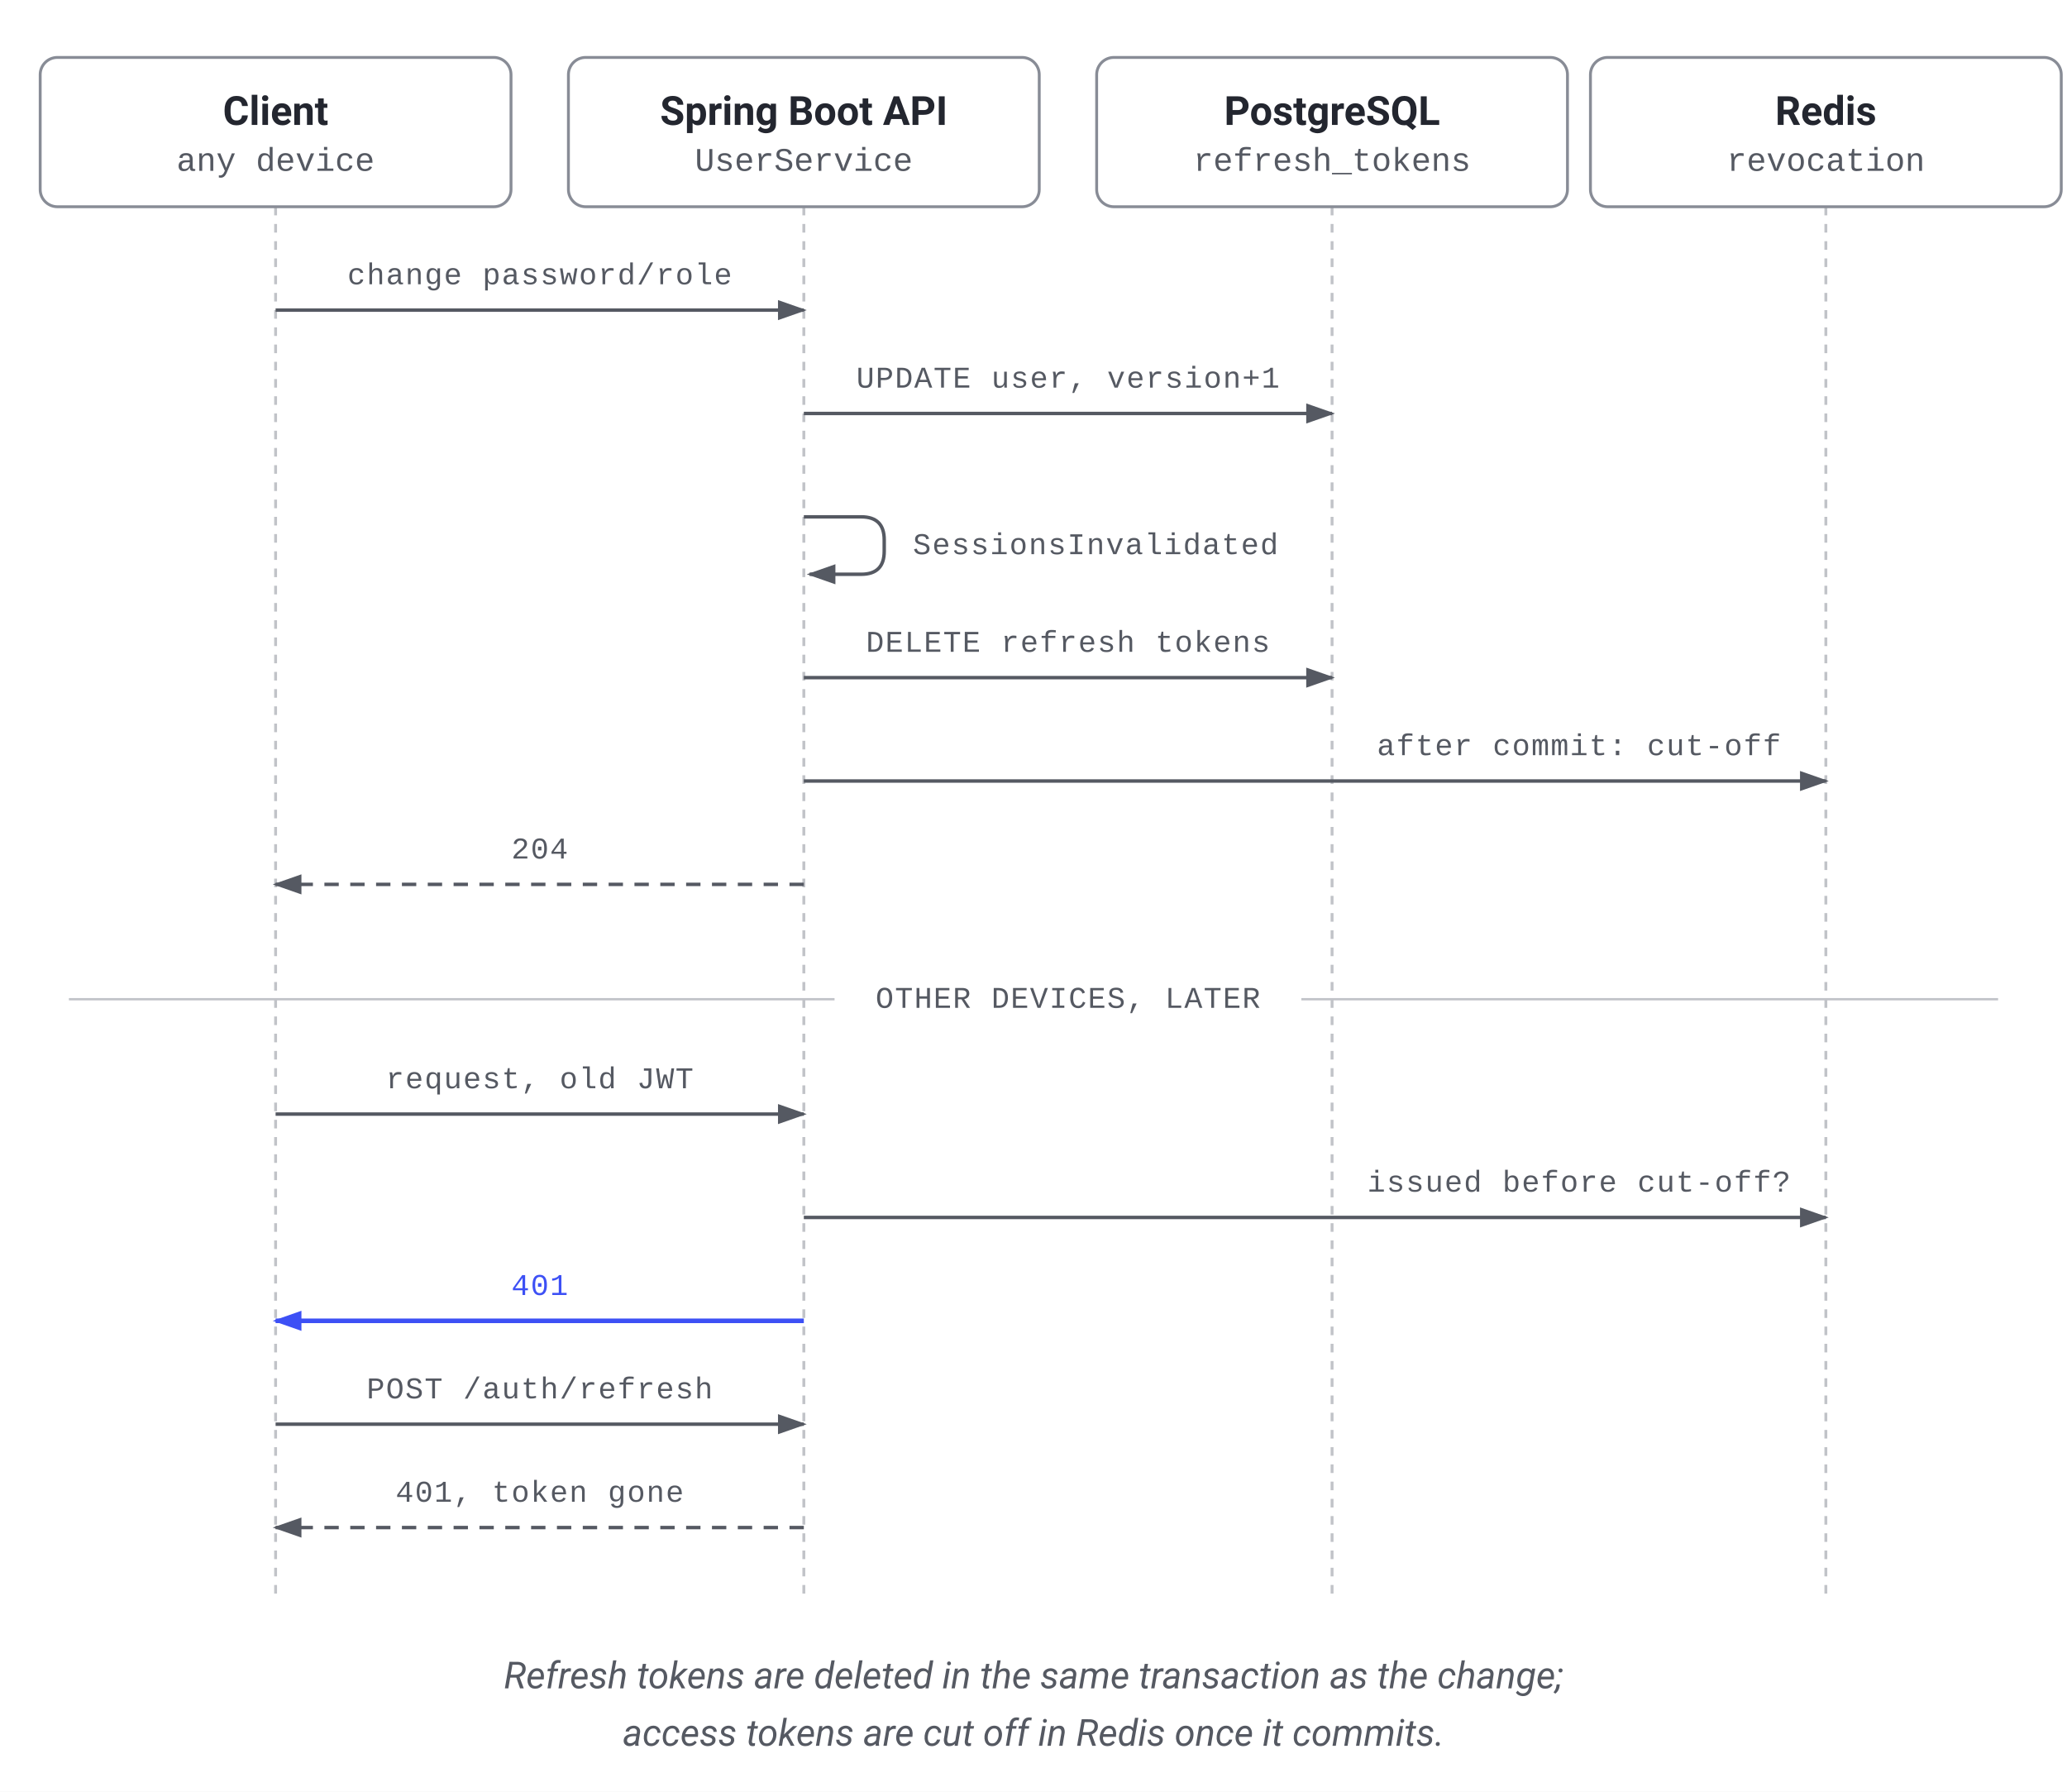
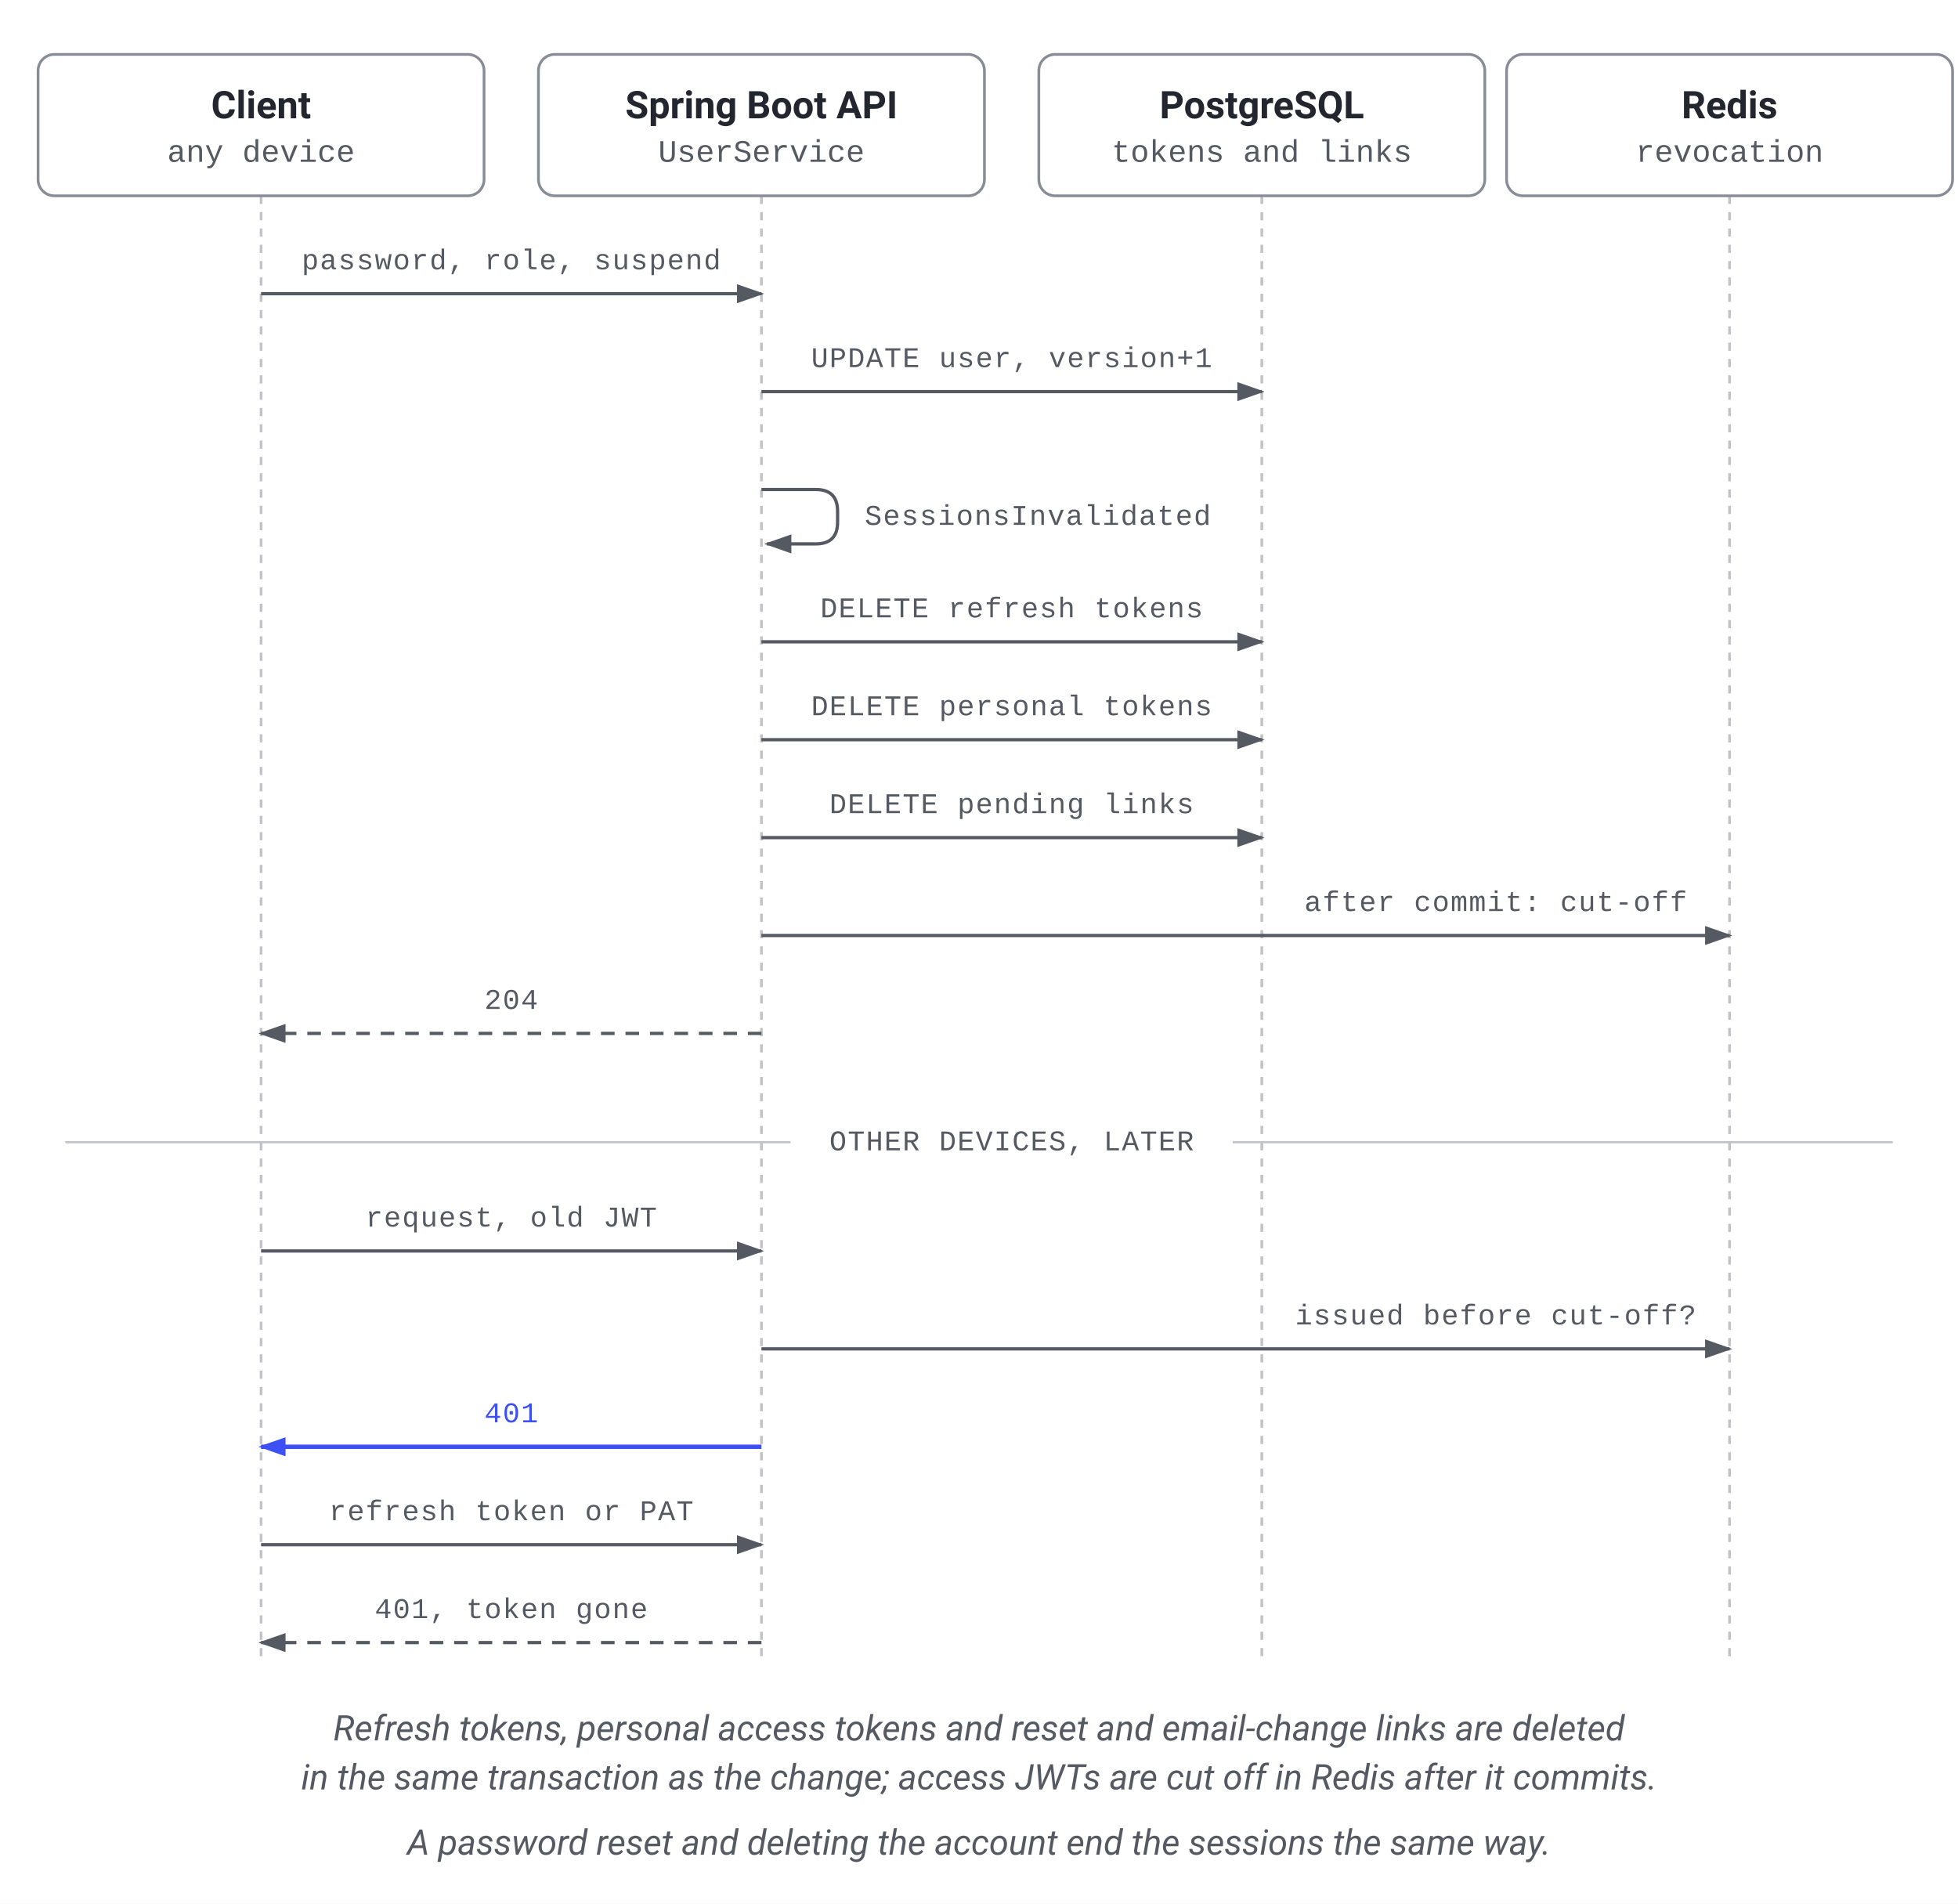
- <svg xmlns="http://www.w3.org/2000/svg" viewBox="0 0 720 624" width="720" height="624" role="img" aria-labelledby="session-invalidation-title session-invalidation-desc">
+ <svg xmlns="http://www.w3.org/2000/svg" viewBox="0 0 720 700" width="720" height="700" role="img" aria-labelledby="session-invalidation-title session-invalidation-desc">
  <defs>
    <style>
text{font-family:-apple-system, BlinkMacSystemFont, 'Segoe UI', Roboto, 'Helvetica Neue', Arial, 'Noto Sans', sans-serif} .mono{font-family:ui-monospace, SFMono-Regular, Menlo, Monaco, Consolas, 'Liberation Mono', 'Courier New', monospace}
.name{fill:#23262f;font-size:14px;font-weight:600}
.sub{fill:#555962;font-size:11.5px}
.lbl{fill:#555962;font-size:10.5px;letter-spacing:.04em}
.lbl-accent{fill:#3d50f5;font-size:10.5px;letter-spacing:.04em}
.tag{fill:#555962;font-size:8.5px;letter-spacing:.1em}
.note{fill:#555962;font-size:13px;font-style:italic}
.bg,.mask{fill:#ffffff} .mask-zone{fill:#f6f7f9}
.box{fill:#ffffff;stroke:#888c96;stroke-width:1}
.box-focal{fill:#eff1fe;stroke:#3d50f5;stroke-width:1.5}
.box-ext{fill:#ffffff;stroke:#888c96;stroke-width:1;stroke-dasharray:4 3}
.zone{fill:#f6f7f9;stroke:#c1c3c8;stroke-width:.8}
.frame{fill:none;stroke:#888c96;stroke-width:.8}
.chip{fill:none;stroke:#c1c3c8;stroke-width:.8}
.w{fill:none;stroke:#555962;stroke-width:1.2}
.w-accent{fill:none;stroke:#3d50f5;stroke-width:1.6}
.dash{stroke-dasharray:5 4}
.life{stroke:#c1c3c8;stroke-width:1;stroke-dasharray:3 3}
.sep{stroke:#c1c3c8;stroke-width:.8}
.m{fill:#555962} .m-accent{fill:#3d50f5} .m-open{fill:none;stroke:#555962;stroke-width:1.2}
.dot{fill:#23262f}
</style>
    <marker id="a" markerWidth="10" markerHeight="7" refX="9" refY="3.5" orient="auto" markerUnits="userSpaceOnUse">
      <polygon class="m" points="0 0, 10 3.5, 0 7" />
    </marker>
    <marker id="a-accent" markerWidth="10" markerHeight="7" refX="9" refY="3.5" orient="auto" markerUnits="userSpaceOnUse">
      <polygon class="m-accent" points="0 0, 10 3.5, 0 7" />
    </marker>
    <marker id="a-open" markerWidth="10" markerHeight="7" refX="9" refY="3.5" orient="auto" markerUnits="userSpaceOnUse">
      <polyline class="m-open" points="0 0, 10 3.5, 0 7" />
    </marker>
  </defs>
  <rect class="bg" width="100%" height="100%" />
-   <line class="life" x1="96" y1="72" x2="96" y2="556" />
-   <line class="life" x1="280" y1="72" x2="280" y2="556" />
-   <line class="life" x1="464" y1="72" x2="464" y2="556" />
-   <line class="life" x1="636" y1="72" x2="636" y2="556" />
+   <line class="life" x1="96" y1="72" x2="96" y2="612" />
+   <line class="life" x1="280" y1="72" x2="280" y2="612" />
+   <line class="life" x1="464" y1="72" x2="464" y2="612" />
+   <line class="life" x1="636" y1="72" x2="636" y2="612" />
  <path class="w" d="M96,108 L280,108" marker-end="url(#a)" />
  <path class="w" d="M280,144 L464,144" marker-end="url(#a)" />
  <path class="w" d="M280,180 L300,180 Q308,180 308,188 L308,192 Q308,200 300,200 L282,200" marker-end="url(#a)" />
  <path class="w" d="M280,236 L464,236" marker-end="url(#a)" />
-   <path class="w" d="M280,272 L636,272" marker-end="url(#a)" />
-   <path class="w dash" d="M280,308 L96,308" marker-end="url(#a)" />
-   <line class="sep" x1="24" y1="348" x2="290.7" y2="348" />
-   <line class="sep" x1="453.3" y1="348" x2="696" y2="348" />
-   <path class="w" d="M96,388 L280,388" marker-end="url(#a)" />
-   <path class="w" d="M280,424 L636,424" marker-end="url(#a)" />
-   <path class="w-accent" d="M280,460 L96,460" marker-end="url(#a-accent)" />
-   <path class="w" d="M96,496 L280,496" marker-end="url(#a)" />
-   <path class="w dash" d="M280,532 L96,532" marker-end="url(#a)" />
-   <rect class="mask" x="115.7" y="90.6" width="144.6" height="11.6" rx="2" />
-   <text class="lbl mono" x="188.0" y="99" text-anchor="middle">change password/role</text>
+   <path class="w" d="M280,272 L464,272" marker-end="url(#a)" />
+   <path class="w" d="M280,308 L464,308" marker-end="url(#a)" />
+   <path class="w" d="M280,344 L636,344" marker-end="url(#a)" />
+   <path class="w dash" d="M280,380 L96,380" marker-end="url(#a)" />
+   <line class="sep" x1="24" y1="420" x2="290.7" y2="420" />
+   <line class="sep" x1="453.3" y1="420" x2="696" y2="420" />
+   <path class="w" d="M96,460 L280,460" marker-end="url(#a)" />
+   <path class="w" d="M280,496 L636,496" marker-end="url(#a)" />
+   <path class="w-accent" d="M280,532 L96,532" marker-end="url(#a-accent)" />
+   <path class="w" d="M96,568 L280,568" marker-end="url(#a)" />
+   <path class="w dash" d="M280,604 L96,604" marker-end="url(#a)" />
+   <rect class="mask" x="105.3" y="90.6" width="165.4" height="11.6" rx="2" />
+   <text class="lbl mono" x="188.0" y="99" text-anchor="middle">password, role, suspend</text>
  <rect class="mask" x="292.8" y="126.6" width="158.5" height="11.6" rx="2" />
  <text class="lbl mono" x="372.0" y="135" text-anchor="middle">UPDATE user, version+1</text>
  <rect class="mask" x="315.0" y="184.6" width="137.7" height="11.6" rx="2" />
  <text class="lbl mono" x="318" y="193.0" text-anchor="start">SessionsInvalidated</text>
  <rect class="mask" x="296.2" y="218.6" width="151.5" height="11.6" rx="2" />
  <text class="lbl mono" x="372.0" y="227" text-anchor="middle">DELETE refresh tokens</text>
-   <rect class="mask" x="474.2" y="254.6" width="151.5" height="11.6" rx="2" />
-   <text class="lbl mono" x="550" y="263" text-anchor="middle">after commit: cut-off</text>
-   <rect class="mask" x="174.6" y="290.6" width="26.8" height="11.6" rx="2" />
-   <text class="lbl mono" x="188.0" y="299" text-anchor="middle">204</text>
-   <rect class="mask" x="299.7" y="342.6" width="144.6" height="11.6" rx="2" />
-   <text class="lbl mono" x="372" y="351" text-anchor="middle">OTHER DEVICES, LATER</text>
-   <rect class="mask" x="129.6" y="370.6" width="116.9" height="11.6" rx="2" />
-   <text class="lbl mono" x="188.0" y="379" text-anchor="middle">request, old JWT</text>
-   <rect class="mask" x="470.8" y="406.6" width="158.5" height="11.6" rx="2" />
-   <text class="lbl mono" x="550" y="415" text-anchor="middle">issued before cut-off?</text>
-   <rect class="mask" x="174.6" y="442.6" width="26.8" height="11.6" rx="2" />
-   <text class="lbl-accent mono" x="188.0" y="451" text-anchor="middle">401</text>
-   <rect class="mask" x="122.6" y="478.6" width="130.7" height="11.6" rx="2" />
-   <text class="lbl mono" x="188.0" y="487" text-anchor="middle">POST /auth/refresh</text>
-   <rect class="mask" x="133.0" y="514.6" width="110.0" height="11.6" rx="2" />
-   <text class="lbl mono" x="188.0" y="523" text-anchor="middle">401, token gone</text>
-   <text class="note" x="360" y="588" text-anchor="middle">Refresh tokens are deleted in the same transaction as the change;</text>
-   <text class="note" x="360" y="608" text-anchor="middle">access tokens are cut off in Redis once it commits.</text>
+   <rect class="mask" x="292.8" y="254.6" width="158.5" height="11.6" rx="2" />
+   <text class="lbl mono" x="372.0" y="263" text-anchor="middle">DELETE personal tokens</text>
+   <rect class="mask" x="299.7" y="290.6" width="144.6" height="11.6" rx="2" />
+   <text class="lbl mono" x="372.0" y="299" text-anchor="middle">DELETE pending links</text>
+   <rect class="mask" x="474.2" y="326.6" width="151.5" height="11.6" rx="2" />
+   <text class="lbl mono" x="550" y="335" text-anchor="middle">after commit: cut-off</text>
+   <rect class="mask" x="174.6" y="362.6" width="26.8" height="11.6" rx="2" />
+   <text class="lbl mono" x="188.0" y="371" text-anchor="middle">204</text>
+   <rect class="mask" x="299.7" y="414.6" width="144.6" height="11.6" rx="2" />
+   <text class="lbl mono" x="372" y="423" text-anchor="middle">OTHER DEVICES, LATER</text>
+   <rect class="mask" x="129.6" y="442.6" width="116.9" height="11.6" rx="2" />
+   <text class="lbl mono" x="188.0" y="451" text-anchor="middle">request, old JWT</text>
+   <rect class="mask" x="470.8" y="478.6" width="158.5" height="11.6" rx="2" />
+   <text class="lbl mono" x="550" y="487" text-anchor="middle">issued before cut-off?</text>
+   <rect class="mask" x="174.6" y="514.6" width="26.8" height="11.6" rx="2" />
+   <text class="lbl-accent mono" x="188.0" y="523" text-anchor="middle">401</text>
+   <rect class="mask" x="115.7" y="550.6" width="144.6" height="11.6" rx="2" />
+   <text class="lbl mono" x="188.0" y="559" text-anchor="middle">refresh token or PAT</text>
+   <rect class="mask" x="133.0" y="586.6" width="110.0" height="11.6" rx="2" />
+   <text class="lbl mono" x="188.0" y="595" text-anchor="middle">401, token gone</text>
+   <text class="note" x="360" y="640" text-anchor="middle">Refresh tokens, personal access tokens and reset and email-change links are deleted</text>
+   <text class="note" x="360" y="658" text-anchor="middle">in the same transaction as the change; access JWTs are cut off in Redis after it commits.</text>
+   <text class="note" x="360" y="682" text-anchor="middle">A password reset and deleting the account end the sessions the same way.</text>
  <rect class="mask" x="14.0" y="20" width="164" height="52" rx="6" />
  <rect class="box" x="14.0" y="20" width="164" height="52" rx="6" />
  <text class="name" x="96.0" y="43.5" text-anchor="middle">Client</text>
  <text class="sub mono" x="96.0" y="59.5" text-anchor="middle">any device</text>
  <rect class="mask" x="198.0" y="20" width="164" height="52" rx="6" />
  <rect class="box" x="198.0" y="20" width="164" height="52" rx="6" />
  <text class="name" x="280.0" y="43.5" text-anchor="middle">Spring Boot API</text>
  <text class="sub mono" x="280.0" y="59.5" text-anchor="middle">UserService</text>
  <rect class="mask" x="382.0" y="20" width="164" height="52" rx="6" />
  <rect class="box" x="382.0" y="20" width="164" height="52" rx="6" />
  <text class="name" x="464.0" y="43.5" text-anchor="middle">PostgreSQL</text>
-   <text class="sub mono" x="464.0" y="59.5" text-anchor="middle">refresh_tokens</text>
+   <text class="sub mono" x="464.0" y="59.5" text-anchor="middle">tokens and links</text>
  <rect class="mask" x="554.0" y="20" width="164" height="52" rx="6" />
  <rect class="box" x="554.0" y="20" width="164" height="52" rx="6" />
  <text class="name" x="636.0" y="43.5" text-anchor="middle">Redis</text>
  <text class="sub mono" x="636.0" y="59.5" text-anchor="middle">revocation</text>
</svg>
